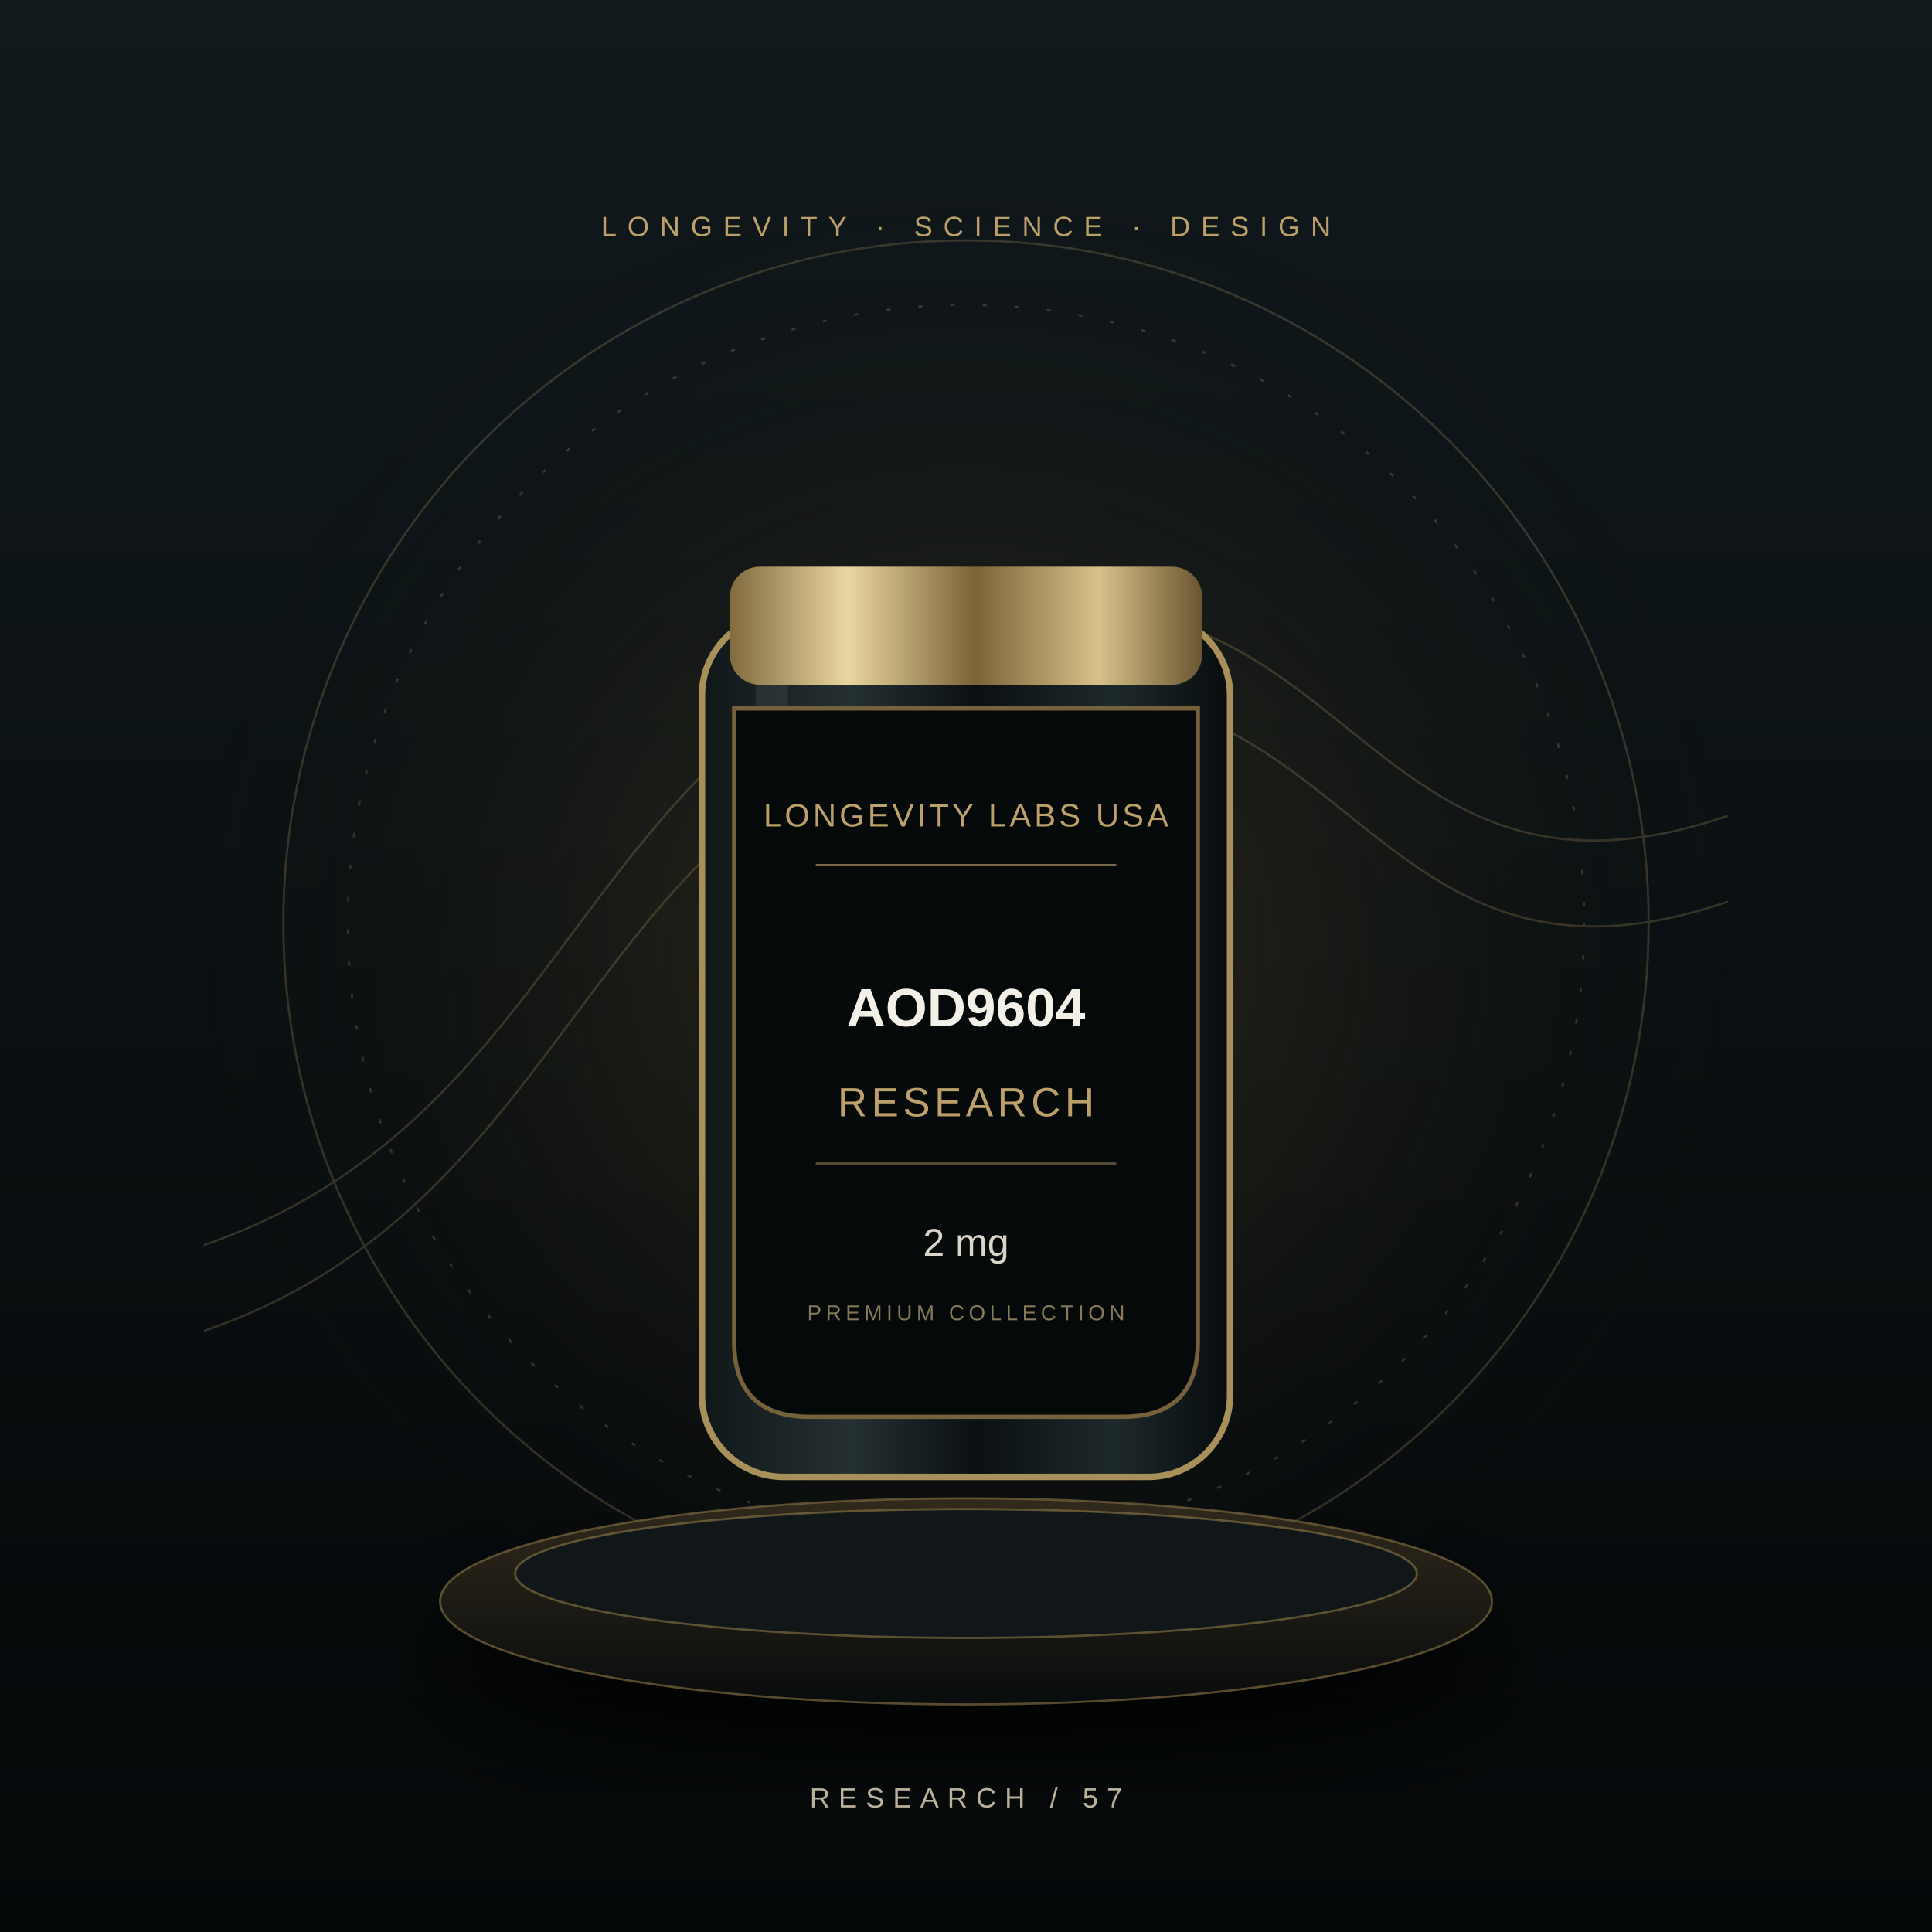
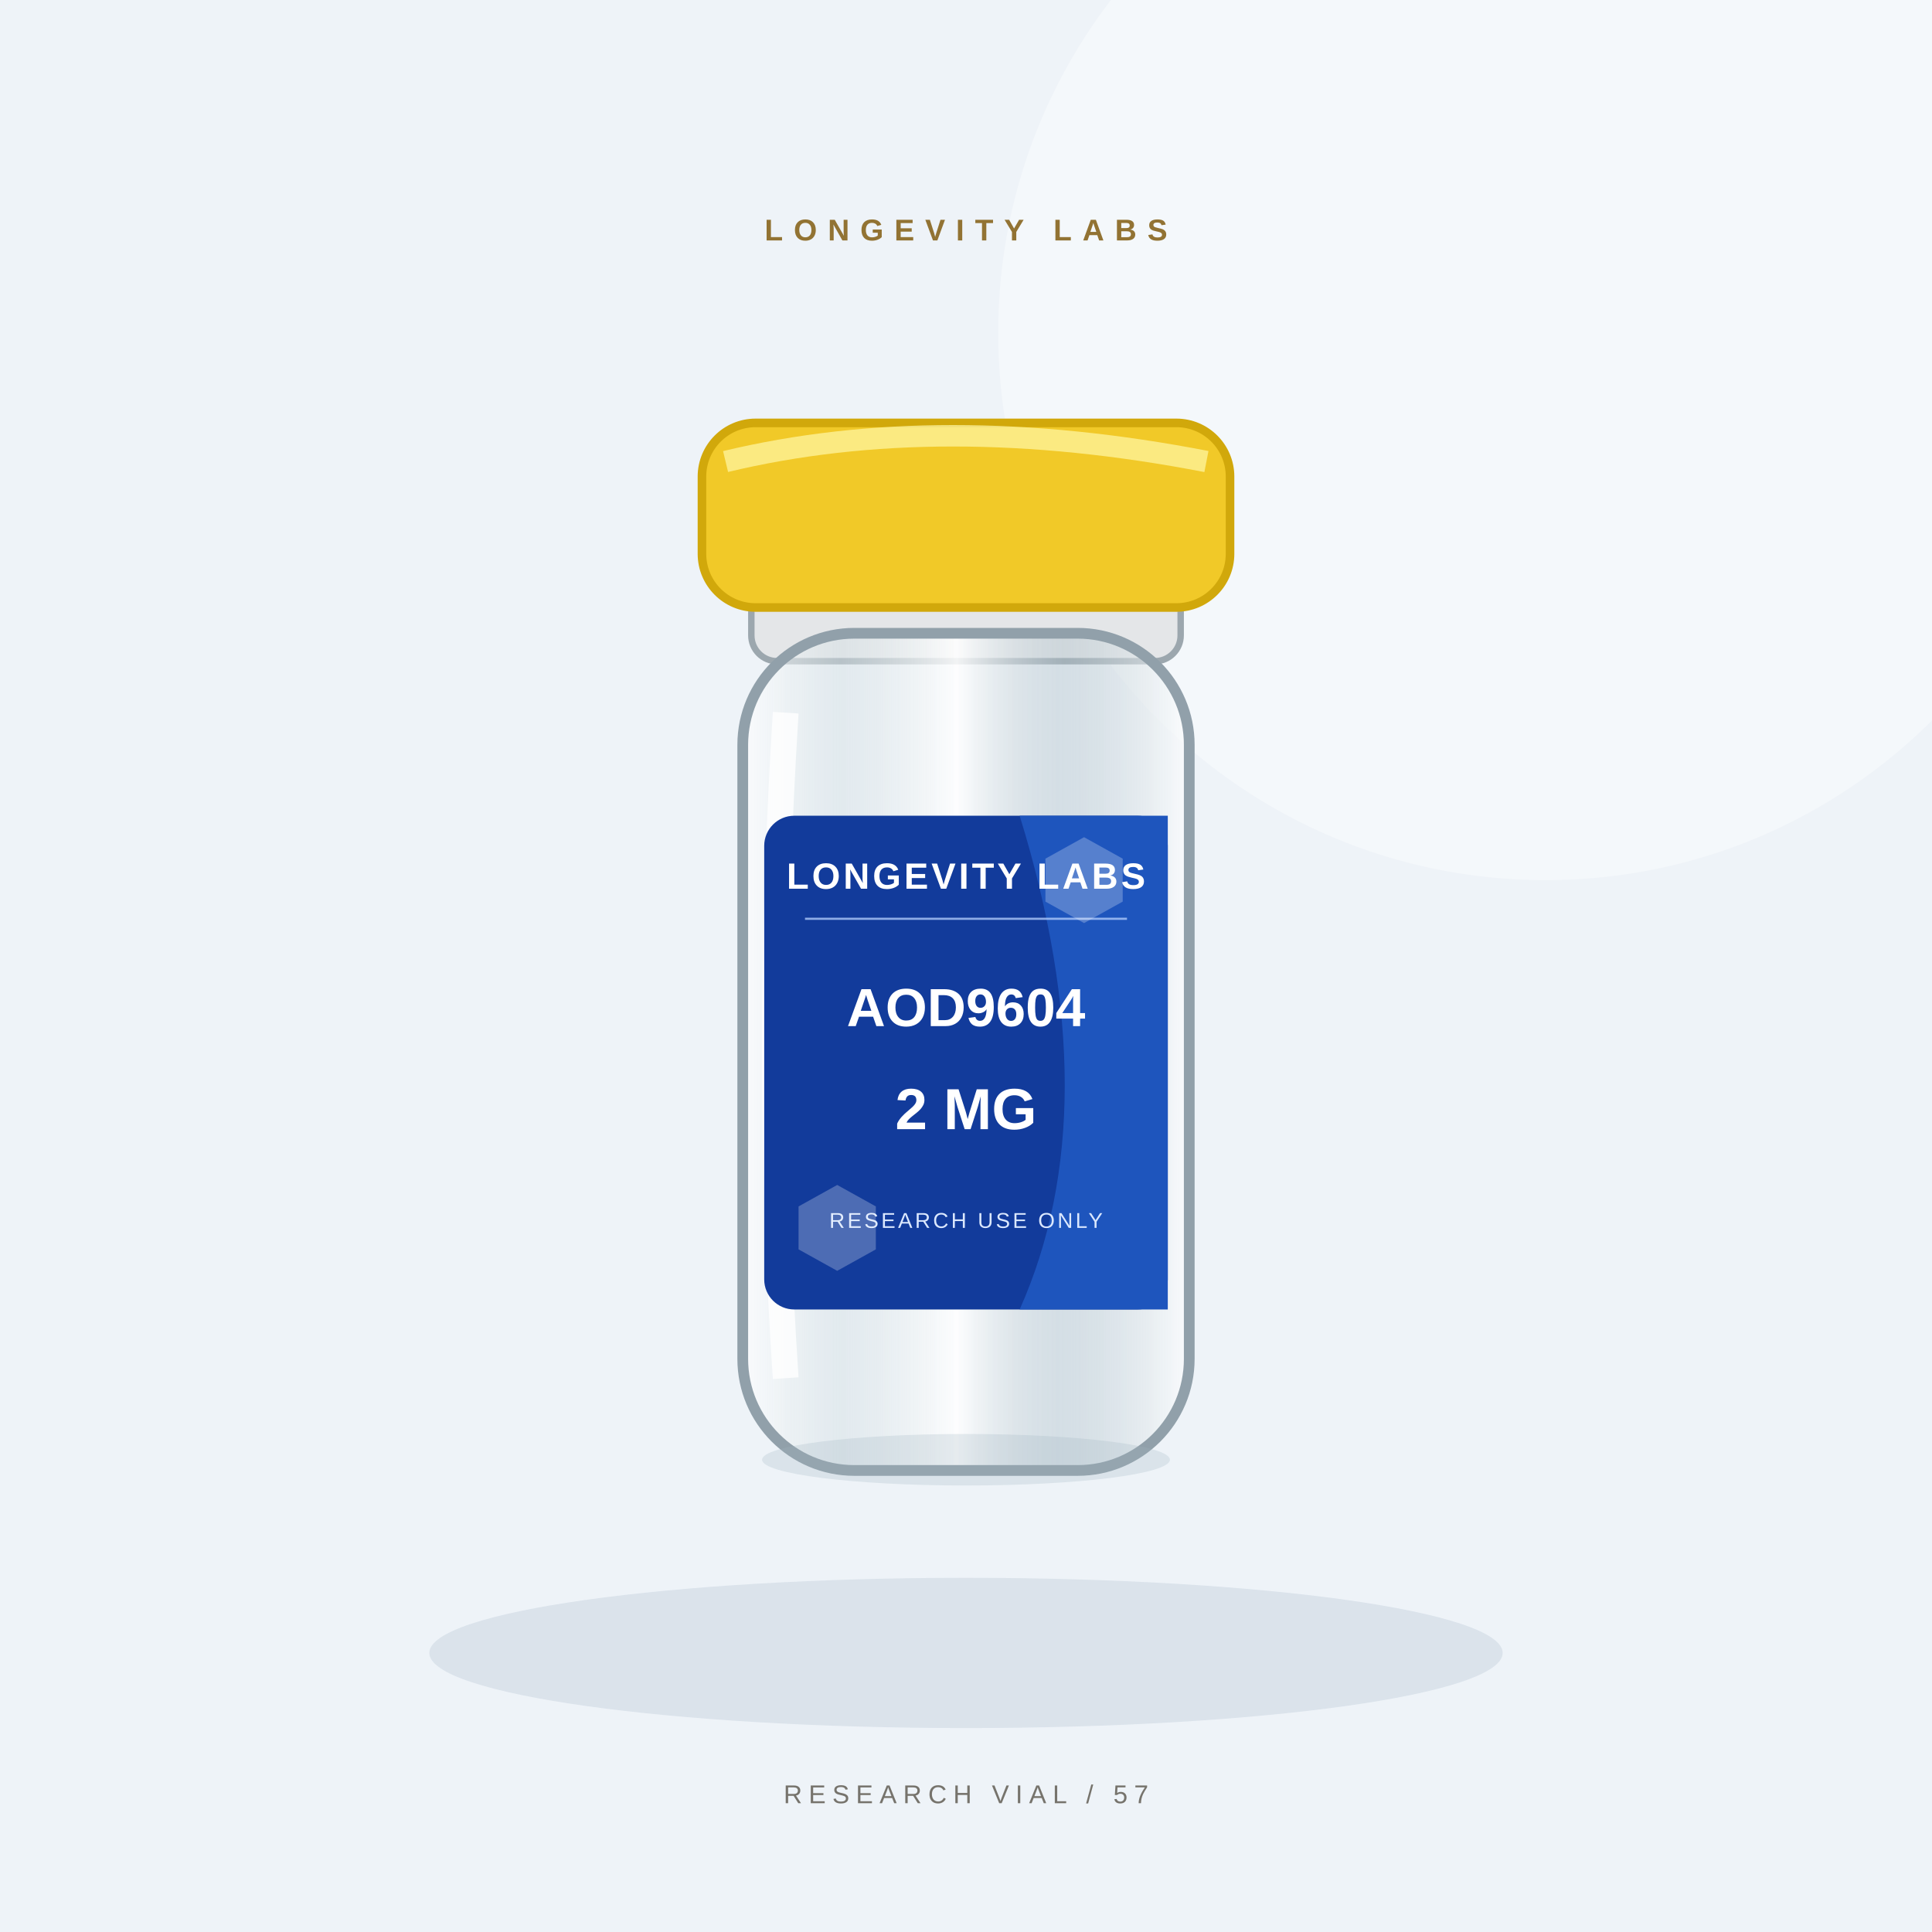
<svg xmlns="http://www.w3.org/2000/svg" width="900" height="900" viewBox="0 0 900 900" role="img" aria-labelledby="title desc">
  <defs>
-     <linearGradient id="bg" x2="0" y2="1">
-       <stop stop-color="#11191c" />
-       <stop offset="1" stop-color="#050809" />
+     <linearGradient id="clearGlass" x2="1">
+       <stop stop-color="#fff" stop-opacity=".72" />
+       <stop offset=".22" stop-color="#d5e0e4" stop-opacity=".48" />
+       <stop offset=".48" stop-color="#fff" stop-opacity=".86" />
+       <stop offset=".72" stop-color="#aec0c9" stop-opacity=".4" />
+       <stop offset="1" stop-color="#fff" stop-opacity=".72" />
    </linearGradient>
-     <radialGradient id="glow">
-       <stop stop-color="#6f5a2e" stop-opacity=".42" />
-       <stop offset="1" stop-color="#050809" stop-opacity="0" />
-     </radialGradient>
-     <linearGradient id="glass" x2="1">
-       <stop stop-color="#101719" />
-       <stop offset=".28" stop-color="#253033" />
-       <stop offset=".52" stop-color="#0b1012" />
-       <stop offset=".78" stop-color="#1e292b" />
-       <stop offset="1" stop-color="#080c0d" />
+     <linearGradient id="goldMetal" x2="1">
+       <stop stop-color="#8a713d" />
+       <stop offset=".25" stop-color="#f2d879" />
+       <stop offset=".53" stop-color="#b18d2e" />
+       <stop offset=".8" stop-color="#f5da77" />
+       <stop offset="1" stop-color="#96782b" />
    </linearGradient>
-     <linearGradient id="metal" x2="1">
-       <stop stop-color="#806a3e" />
-       <stop offset=".25" stop-color="#ead6a1" />
-       <stop offset=".52" stop-color="#7a6337" />
-       <stop offset=".78" stop-color="#d9c18a" />
-       <stop offset="1" stop-color="#685530" />
+     <linearGradient id="darkGlass" x2="1">
+       <stop stop-color="#080b0c" />
+       <stop offset=".26" stop-color="#25292a" />
+       <stop offset=".5" stop-color="#090b0b" />
+       <stop offset=".76" stop-color="#242727" />
+       <stop offset="1" stop-color="#080a0a" />
    </linearGradient>
-     <linearGradient id="floor" x2="0" y2="1">
-       <stop stop-color="#312a1c" />
-       <stop offset="1" stop-color="#090c0d" />
-     </linearGradient>
-     <filter id="blur">
-       <feGaussianBlur stdDeviation="25" />
-     </filter>
  </defs>
-   <rect width="900" height="900" fill="url(#bg)" />
-   <ellipse cx="450" cy="442" rx="380" ry="370" fill="url(#glow)" />
-   <g fill="none" stroke="#bba06a" opacity=".24">
-     <circle cx="450" cy="430" r="318" />
-     <circle cx="450" cy="430" r="288" stroke-dasharray="2 13" />
-     <path d="M95 580C270 520 270 335 450 290s180 150 355 90" />
-     <path d="M95 620C270 560 270 375 450 330s180 150 355 90" />
+   <rect width="900" height="900" fill="#eef3f8" />
+   <ellipse cx="450" cy="770" rx="250" ry="35" fill="#a8b9ca" opacity=".28" />
+   <circle cx="720" cy="155" r="255" fill="#fff" opacity=".38" />
+   <g>
+     <g>
+       <rect x="350" y="246" width="200" height="62" rx="12" fill="#e4e6e8" stroke="#9ca7ae" stroke-width="3" />
+       <rect x="327" y="197" width="246" height="86" rx="25" fill="#f1c928" stroke="#d1a80b" stroke-width="4" />
+       <path d="M338 215q100-24 224 0" fill="none" stroke="#fff6a4" stroke-width="10" opacity=".72" />
+       <rect x="346" y="295" width="208" height="390" rx="52" fill="url(#clearGlass)" stroke="#91a0aa" stroke-width="5" />
+       <path d="M366 332q-10 160 0 310" fill="none" stroke="#fff" stroke-width="12" opacity=".8" />
+       <ellipse cx="450" cy="680" rx="95" ry="12" fill="#9eb4c0" opacity=".25" />
+       <rect x="356" y="380" width="188" height="230" rx="14" fill="#123b9b" />
+       <path d="M475 380h69v230h-69q42-94 0-230" fill="#1e55bd" />
+       <text x="450" y="414" text-anchor="middle" fill="#fff" font-family="Arial,sans-serif" font-size="17" font-weight="700" letter-spacing="1.4">LONGEVITY LABS</text>
+       <path d="M375 428h150" stroke="#b7d2ff" opacity=".75" />
+       <text x="450" y="478" text-anchor="middle" fill="#fff" font-family="Arial,sans-serif" font-size="25" font-weight="800">AOD9604</text>
+       <text x="450" y="526" text-anchor="middle" fill="#fff" font-family="Arial,sans-serif" font-size="27" font-weight="800">2 MG</text>
+       <text x="450" y="572" text-anchor="middle" fill="#dbe8ff" font-family="Arial,sans-serif" font-size="10" letter-spacing="1.2">RESEARCH USE ONLY</text>
+       <g fill="#fff" opacity=".25">
+         <path d="m505 390 18 10v20l-18 10-18-10v-20z" />
+         <path d="m390 552 18 10v20l-18 10-18-10v-20z" />
+       </g>
+     </g>
  </g>
-   <ellipse cx="450" cy="770" rx="255" ry="54" fill="#000" opacity=".8" filter="url(#blur)" />
-   <ellipse cx="450" cy="746" rx="245" ry="48" fill="url(#floor)" stroke="#7b673e" stroke-opacity=".7" />
-   <ellipse cx="450" cy="733" rx="210" ry="30" fill="#111719" stroke="#c6a75d" stroke-opacity=".4" />
-   <g>
-     <rect x="327" y="286" width="246" height="402" rx="38" fill="url(#glass)" stroke="#a7905a" stroke-width="3" />
-     <rect x="352" y="310" width="15" height="345" rx="7" fill="#fff" opacity=".07" />
-     <rect x="340" y="264" width="220" height="55" rx="14" fill="url(#metal)" />
-     <path d="M342 330h216v295q0 35-35 35H377q-35 0-35-35z" fill="#05090a" stroke="#75613a" stroke-width="2" />
-     <text x="450" y="385" text-anchor="middle" fill="#bba06a" font-family="Arial,sans-serif" font-size="15" letter-spacing="1.5">LONGEVITY LABS USA</text>
-     <path d="M380 403h140" stroke="#bba06a" opacity=".65" />
-     <text x="450" y="478" text-anchor="middle" fill="#f3f0e8" font-family="Arial,sans-serif" font-size="25" font-weight="700">AOD9604</text>
-     <text x="450" y="520" text-anchor="middle" fill="#bba06a" font-family="Arial,sans-serif" font-size="19" letter-spacing="2">RESEARCH</text>
-     <path d="M380 542h140" stroke="#bba06a" opacity=".45" />
-     <text x="450" y="585" text-anchor="middle" fill="#d9d5c9" font-family="Arial,sans-serif" font-size="18">2 mg</text>
-     <text x="450" y="615" text-anchor="middle" fill="#857959" font-family="Arial,sans-serif" font-size="10" letter-spacing="2">PREMIUM COLLECTION</text>
-   </g>
-   <g text-anchor="middle" font-family="Arial,sans-serif">
-     <text x="450" y="110" fill="#bba06a" font-size="13" letter-spacing="5">LONGEVITY · SCIENCE · DESIGN</text>
-     <text x="450" y="842" fill="#bbb29c" font-size="13" letter-spacing="4">RESEARCH / 57</text>
-   </g>
+   <text x="450" y="112" text-anchor="middle" fill="#927333" font-family="Arial,sans-serif" font-size="14" font-weight="700" letter-spacing="5">LONGEVITY LABS</text>
+   <text x="450" y="840" text-anchor="middle" fill="#76736c" font-family="Arial,sans-serif" font-size="12" letter-spacing="3">RESEARCH VIAL / 57</text>
</svg>
